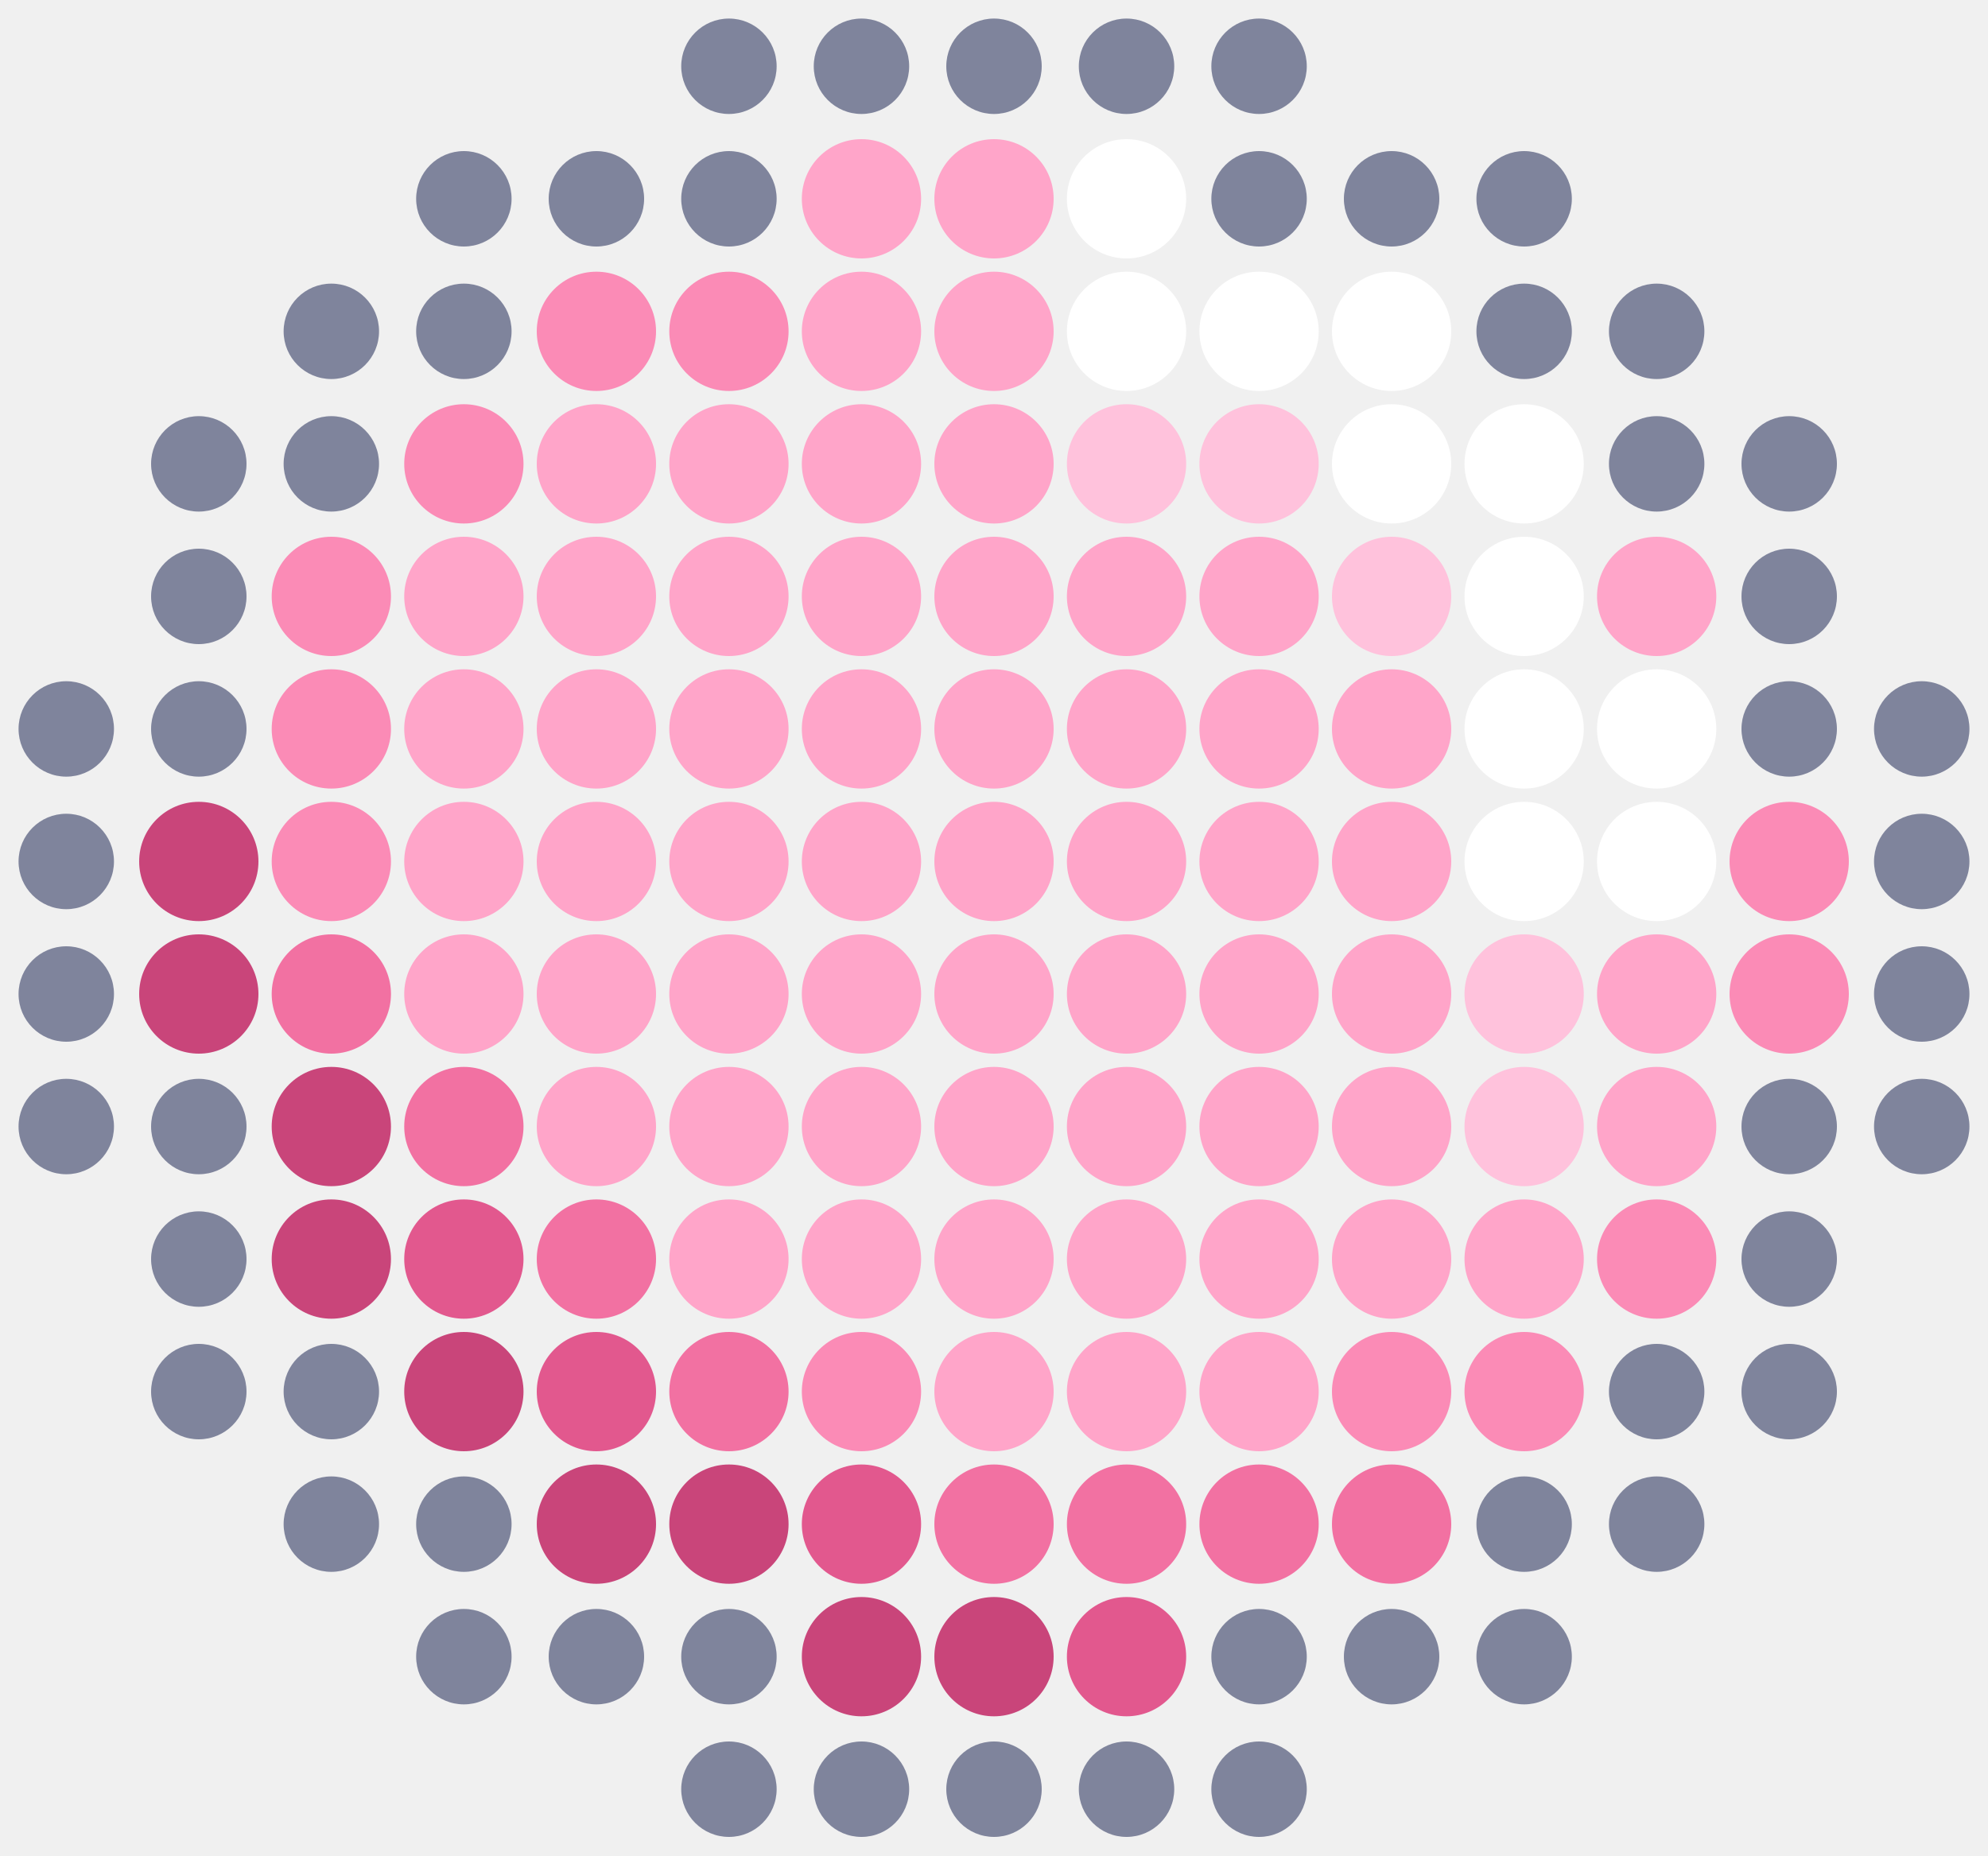
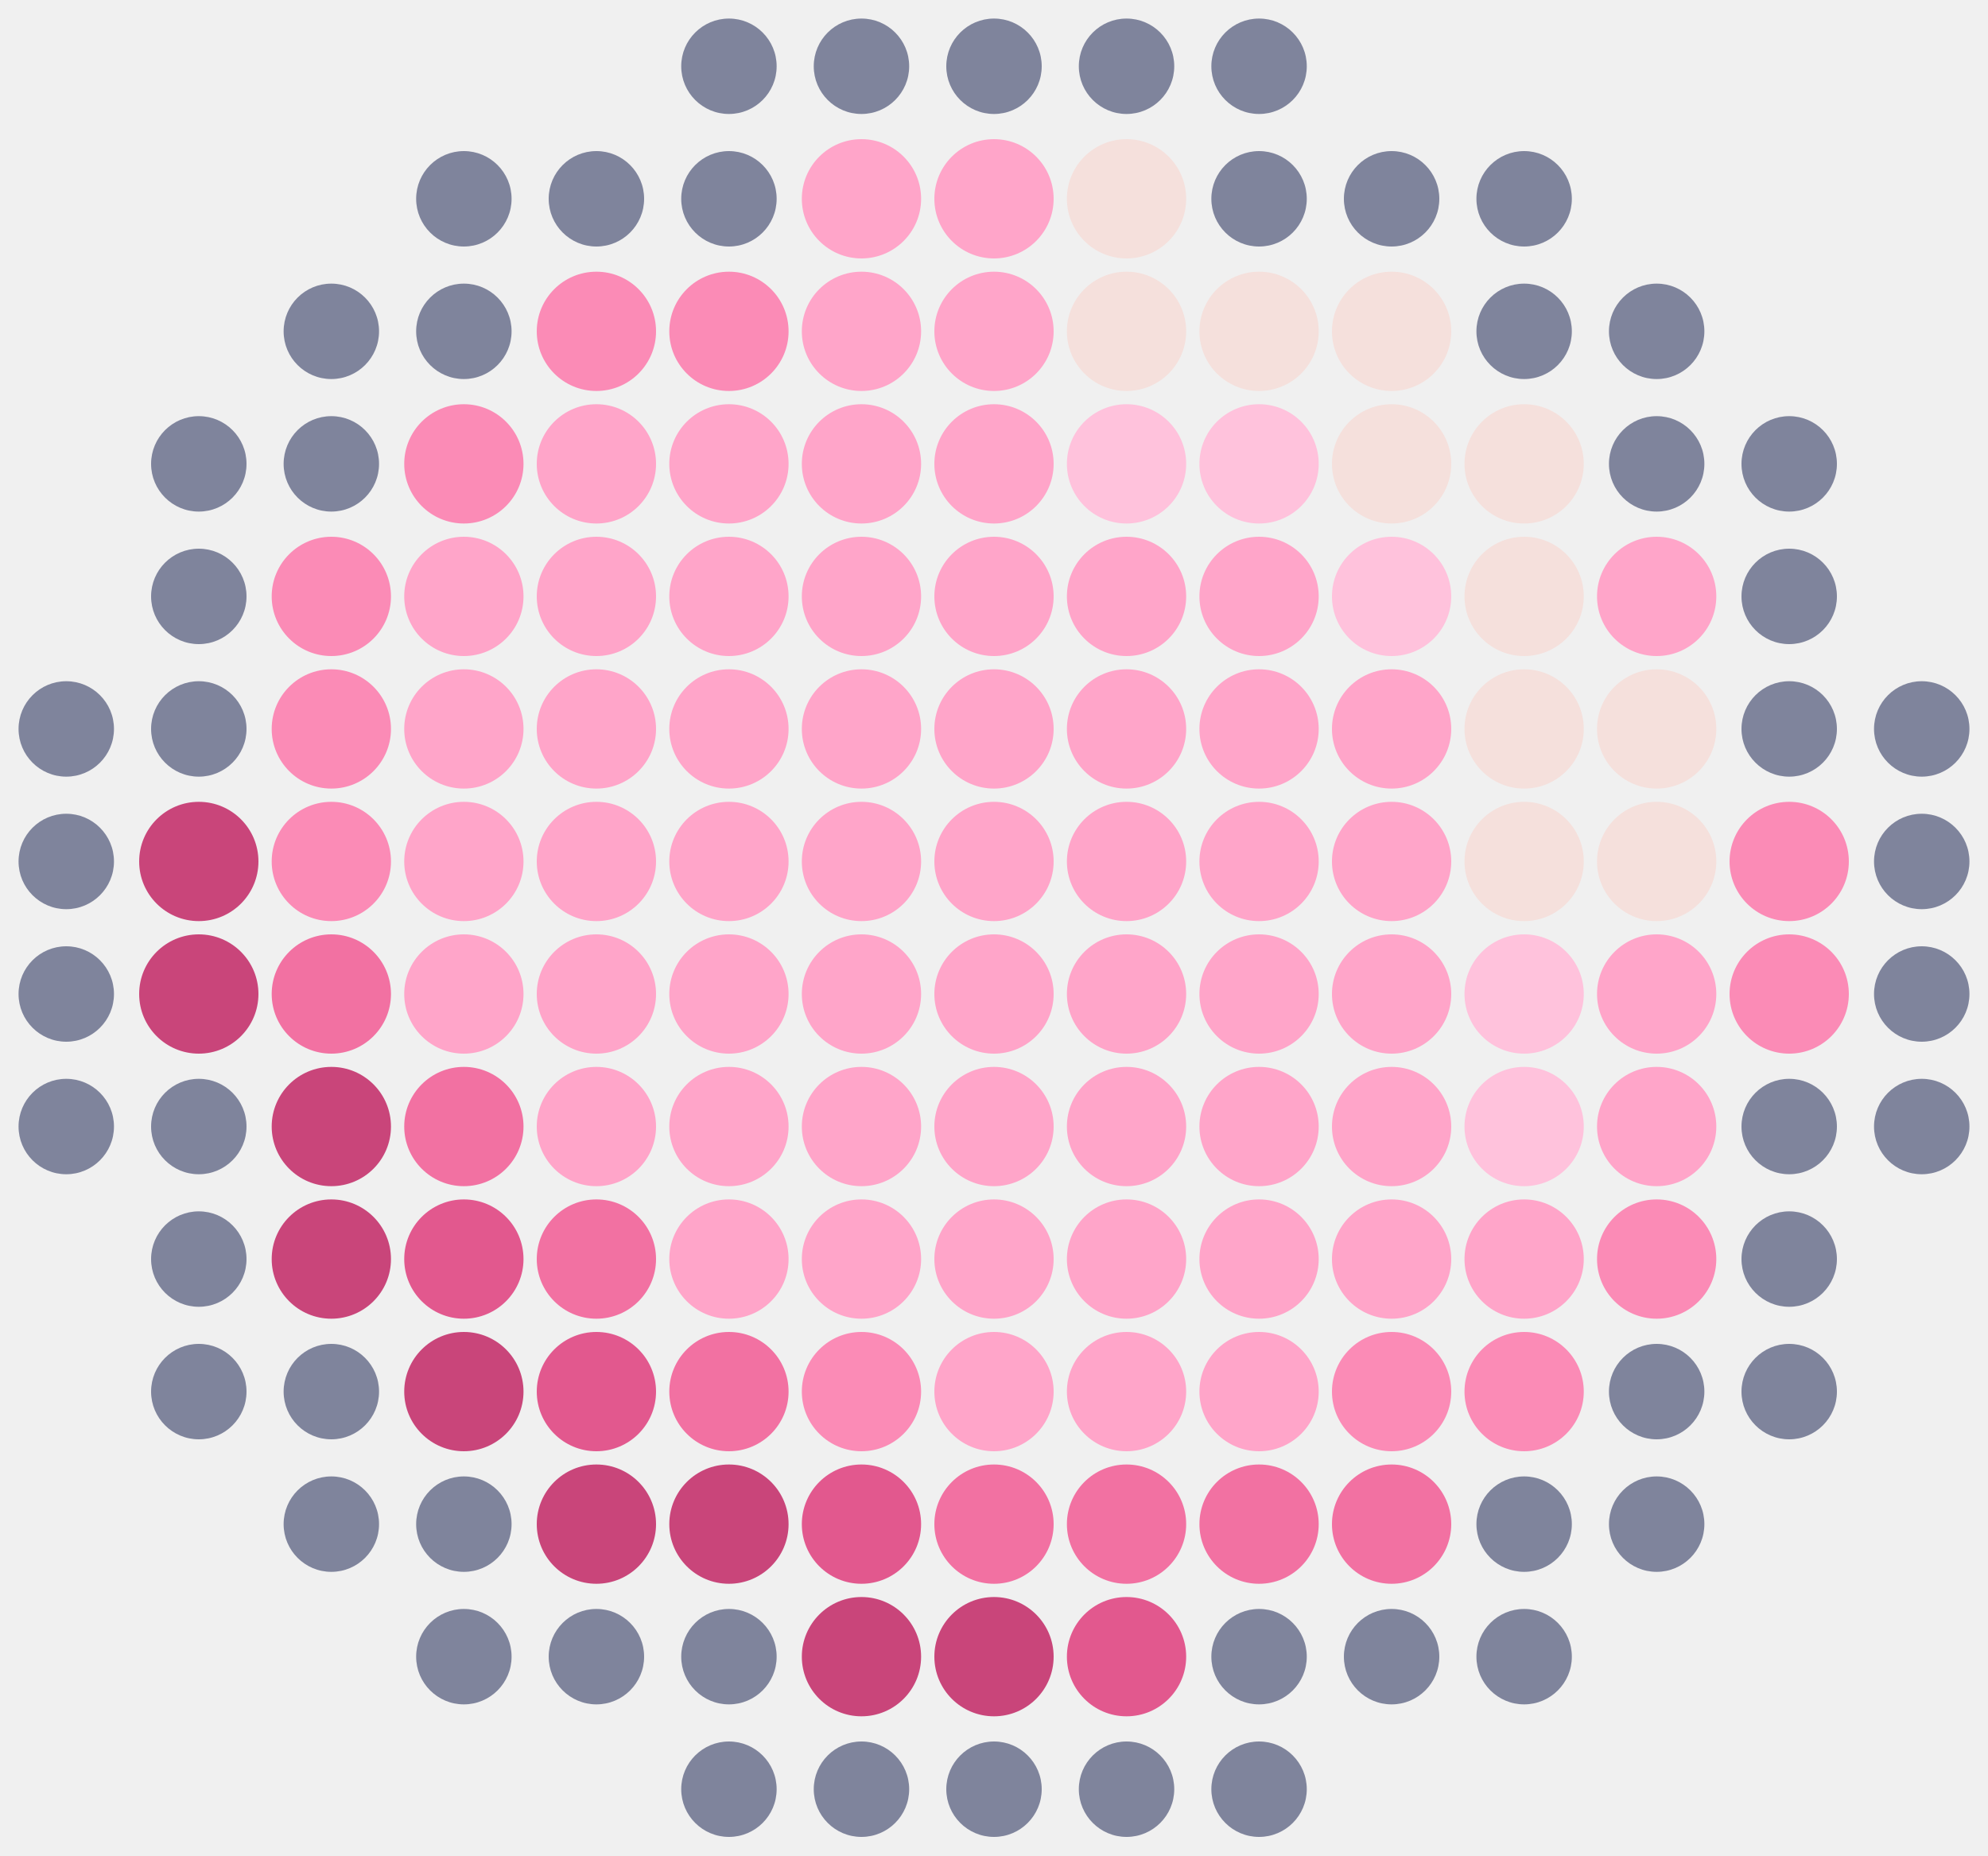
<svg xmlns="http://www.w3.org/2000/svg" width="180" height="168" viewBox="0 0 15 14" role="img" aria-label="bubblegit">
  <path d="M5.14 0.5a0.36 0.36 0 1 0 0.72 0a0.36 0.36 0 1 0 -0.72 0M6.14 0.5a0.36 0.36 0 1 0 0.72 0a0.36 0.36 0 1 0 -0.72 0M7.14 0.5a0.36 0.36 0 1 0 0.72 0a0.36 0.36 0 1 0 -0.72 0M8.14 0.5a0.36 0.36 0 1 0 0.72 0a0.36 0.36 0 1 0 -0.72 0M9.14 0.5a0.36 0.36 0 1 0 0.72 0a0.36 0.36 0 1 0 -0.72 0M3.14 1.5a0.36 0.36 0 1 0 0.72 0a0.36 0.36 0 1 0 -0.72 0M4.14 1.5a0.36 0.36 0 1 0 0.72 0a0.36 0.36 0 1 0 -0.72 0M5.14 1.5a0.36 0.36 0 1 0 0.72 0a0.36 0.36 0 1 0 -0.72 0M9.14 1.5a0.36 0.36 0 1 0 0.72 0a0.36 0.36 0 1 0 -0.72 0M10.14 1.5a0.36 0.36 0 1 0 0.72 0a0.36 0.36 0 1 0 -0.72 0M11.14 1.5a0.36 0.36 0 1 0 0.72 0a0.36 0.36 0 1 0 -0.72 0M2.14 2.5a0.36 0.36 0 1 0 0.72 0a0.36 0.36 0 1 0 -0.72 0M3.14 2.5a0.36 0.36 0 1 0 0.72 0a0.36 0.36 0 1 0 -0.72 0M11.14 2.5a0.36 0.36 0 1 0 0.72 0a0.36 0.36 0 1 0 -0.72 0M12.14 2.5a0.36 0.36 0 1 0 0.72 0a0.36 0.36 0 1 0 -0.72 0M1.14 3.5a0.36 0.36 0 1 0 0.72 0a0.36 0.36 0 1 0 -0.72 0M2.14 3.5a0.36 0.36 0 1 0 0.72 0a0.36 0.36 0 1 0 -0.72 0M12.14 3.5a0.36 0.36 0 1 0 0.72 0a0.36 0.36 0 1 0 -0.72 0M13.14 3.5a0.36 0.36 0 1 0 0.72 0a0.36 0.36 0 1 0 -0.72 0M1.14 4.5a0.36 0.36 0 1 0 0.72 0a0.36 0.36 0 1 0 -0.72 0M13.14 4.5a0.36 0.36 0 1 0 0.72 0a0.36 0.36 0 1 0 -0.72 0M0.14 5.5a0.36 0.36 0 1 0 0.72 0a0.36 0.36 0 1 0 -0.72 0M1.14 5.5a0.36 0.36 0 1 0 0.72 0a0.36 0.36 0 1 0 -0.72 0M13.14 5.5a0.36 0.36 0 1 0 0.72 0a0.36 0.36 0 1 0 -0.72 0M14.14 5.5a0.36 0.36 0 1 0 0.72 0a0.36 0.36 0 1 0 -0.72 0M0.14 6.5a0.36 0.36 0 1 0 0.72 0a0.36 0.36 0 1 0 -0.72 0M14.14 6.5a0.36 0.36 0 1 0 0.72 0a0.36 0.36 0 1 0 -0.72 0M0.14 7.5a0.36 0.36 0 1 0 0.72 0a0.36 0.36 0 1 0 -0.72 0M14.14 7.5a0.36 0.36 0 1 0 0.72 0a0.36 0.36 0 1 0 -0.72 0M0.14 8.5a0.36 0.36 0 1 0 0.72 0a0.36 0.36 0 1 0 -0.72 0M1.14 8.5a0.36 0.36 0 1 0 0.72 0a0.36 0.36 0 1 0 -0.72 0M13.14 8.5a0.36 0.36 0 1 0 0.72 0a0.36 0.36 0 1 0 -0.72 0M14.14 8.5a0.36 0.36 0 1 0 0.72 0a0.36 0.36 0 1 0 -0.72 0M1.14 9.5a0.36 0.36 0 1 0 0.72 0a0.36 0.36 0 1 0 -0.72 0M13.14 9.5a0.36 0.36 0 1 0 0.72 0a0.36 0.36 0 1 0 -0.72 0M1.14 10.5a0.36 0.36 0 1 0 0.72 0a0.36 0.36 0 1 0 -0.72 0M2.14 10.5a0.36 0.36 0 1 0 0.72 0a0.36 0.36 0 1 0 -0.72 0M12.14 10.5a0.36 0.36 0 1 0 0.72 0a0.36 0.36 0 1 0 -0.72 0M13.14 10.5a0.36 0.36 0 1 0 0.72 0a0.36 0.36 0 1 0 -0.72 0M2.14 11.5a0.36 0.36 0 1 0 0.72 0a0.36 0.36 0 1 0 -0.72 0M3.14 11.5a0.36 0.36 0 1 0 0.72 0a0.36 0.36 0 1 0 -0.72 0M11.14 11.5a0.36 0.36 0 1 0 0.72 0a0.36 0.36 0 1 0 -0.72 0M12.14 11.5a0.36 0.36 0 1 0 0.72 0a0.36 0.36 0 1 0 -0.72 0M3.14 12.5a0.36 0.36 0 1 0 0.72 0a0.36 0.36 0 1 0 -0.72 0M4.14 12.5a0.36 0.36 0 1 0 0.72 0a0.36 0.36 0 1 0 -0.72 0M5.14 12.5a0.36 0.36 0 1 0 0.72 0a0.36 0.36 0 1 0 -0.72 0M9.14 12.5a0.36 0.36 0 1 0 0.72 0a0.36 0.36 0 1 0 -0.72 0M10.14 12.5a0.36 0.36 0 1 0 0.72 0a0.36 0.36 0 1 0 -0.72 0M11.14 12.5a0.36 0.36 0 1 0 0.72 0a0.36 0.36 0 1 0 -0.72 0M5.14 13.5a0.36 0.36 0 1 0 0.72 0a0.36 0.36 0 1 0 -0.72 0M6.14 13.5a0.36 0.36 0 1 0 0.72 0a0.36 0.36 0 1 0 -0.72 0M7.14 13.5a0.36 0.36 0 1 0 0.72 0a0.36 0.36 0 1 0 -0.72 0M8.14 13.5a0.36 0.36 0 1 0 0.72 0a0.36 0.36 0 1 0 -0.72 0M9.14 13.5a0.36 0.36 0 1 0 0.72 0a0.36 0.36 0 1 0 -0.72 0" fill="#7f849c" />
  <path fill="#ffa5c9" d="M6.05 1.5a0.45 0.45 0 1 0 0.9 0a0.45 0.45 0 1 0 -0.9 0M7.05 1.5a0.45 0.45 0 1 0 0.9 0a0.45 0.45 0 1 0 -0.9 0M6.05 2.5a0.45 0.45 0 1 0 0.9 0a0.45 0.45 0 1 0 -0.9 0M7.05 2.5a0.45 0.45 0 1 0 0.9 0a0.45 0.45 0 1 0 -0.9 0M4.05 3.5a0.45 0.45 0 1 0 0.9 0a0.45 0.45 0 1 0 -0.9 0M5.05 3.5a0.45 0.45 0 1 0 0.9 0a0.45 0.45 0 1 0 -0.9 0M6.05 3.5a0.45 0.45 0 1 0 0.9 0a0.45 0.45 0 1 0 -0.9 0M7.05 3.5a0.45 0.45 0 1 0 0.9 0a0.45 0.45 0 1 0 -0.9 0M3.05 4.5a0.45 0.45 0 1 0 0.9 0a0.45 0.45 0 1 0 -0.9 0M4.05 4.5a0.45 0.45 0 1 0 0.9 0a0.45 0.45 0 1 0 -0.9 0M5.05 4.5a0.45 0.45 0 1 0 0.9 0a0.45 0.45 0 1 0 -0.9 0M6.05 4.5a0.45 0.45 0 1 0 0.9 0a0.45 0.45 0 1 0 -0.9 0M7.05 4.5a0.45 0.45 0 1 0 0.9 0a0.45 0.45 0 1 0 -0.9 0M8.05 4.5a0.45 0.45 0 1 0 0.9 0a0.45 0.45 0 1 0 -0.9 0M9.05 4.5a0.45 0.45 0 1 0 0.9 0a0.45 0.45 0 1 0 -0.9 0M12.05 4.5a0.45 0.45 0 1 0 0.9 0a0.45 0.45 0 1 0 -0.9 0M3.05 5.5a0.45 0.45 0 1 0 0.9 0a0.45 0.45 0 1 0 -0.9 0M4.05 5.5a0.45 0.45 0 1 0 0.9 0a0.45 0.45 0 1 0 -0.9 0M5.05 5.5a0.45 0.45 0 1 0 0.9 0a0.45 0.45 0 1 0 -0.9 0M6.05 5.5a0.45 0.45 0 1 0 0.9 0a0.45 0.45 0 1 0 -0.9 0M7.05 5.5a0.45 0.45 0 1 0 0.9 0a0.45 0.45 0 1 0 -0.9 0M8.05 5.5a0.45 0.45 0 1 0 0.9 0a0.45 0.45 0 1 0 -0.9 0M9.05 5.5a0.45 0.45 0 1 0 0.9 0a0.45 0.45 0 1 0 -0.9 0M10.05 5.5a0.45 0.45 0 1 0 0.9 0a0.45 0.45 0 1 0 -0.9 0M3.05 6.5a0.45 0.45 0 1 0 0.9 0a0.45 0.45 0 1 0 -0.9 0M4.05 6.5a0.45 0.45 0 1 0 0.9 0a0.45 0.45 0 1 0 -0.9 0M5.05 6.5a0.45 0.45 0 1 0 0.9 0a0.45 0.45 0 1 0 -0.9 0M6.05 6.5a0.45 0.45 0 1 0 0.9 0a0.45 0.45 0 1 0 -0.9 0M7.05 6.5a0.45 0.45 0 1 0 0.9 0a0.45 0.45 0 1 0 -0.9 0M8.05 6.5a0.45 0.45 0 1 0 0.9 0a0.45 0.45 0 1 0 -0.9 0M9.05 6.5a0.45 0.45 0 1 0 0.9 0a0.45 0.45 0 1 0 -0.9 0M10.05 6.5a0.45 0.45 0 1 0 0.9 0a0.45 0.45 0 1 0 -0.9 0M3.05 7.5a0.45 0.45 0 1 0 0.9 0a0.45 0.45 0 1 0 -0.9 0M4.05 7.5a0.45 0.45 0 1 0 0.9 0a0.45 0.45 0 1 0 -0.9 0M5.05 7.5a0.45 0.45 0 1 0 0.9 0a0.45 0.45 0 1 0 -0.9 0M6.05 7.5a0.45 0.45 0 1 0 0.9 0a0.45 0.45 0 1 0 -0.9 0M7.05 7.5a0.45 0.45 0 1 0 0.9 0a0.45 0.45 0 1 0 -0.9 0M8.05 7.5a0.45 0.45 0 1 0 0.9 0a0.45 0.45 0 1 0 -0.9 0M9.05 7.5a0.45 0.45 0 1 0 0.9 0a0.45 0.45 0 1 0 -0.9 0M10.05 7.5a0.45 0.45 0 1 0 0.9 0a0.45 0.45 0 1 0 -0.9 0M12.05 7.5a0.45 0.45 0 1 0 0.9 0a0.45 0.45 0 1 0 -0.9 0M4.05 8.5a0.45 0.45 0 1 0 0.9 0a0.45 0.45 0 1 0 -0.9 0M5.05 8.5a0.45 0.45 0 1 0 0.9 0a0.45 0.45 0 1 0 -0.9 0M6.05 8.5a0.45 0.45 0 1 0 0.9 0a0.45 0.45 0 1 0 -0.9 0M7.05 8.5a0.45 0.45 0 1 0 0.9 0a0.45 0.45 0 1 0 -0.9 0M8.05 8.5a0.45 0.45 0 1 0 0.9 0a0.45 0.45 0 1 0 -0.9 0M9.05 8.5a0.45 0.45 0 1 0 0.9 0a0.45 0.45 0 1 0 -0.9 0M10.05 8.5a0.45 0.45 0 1 0 0.9 0a0.45 0.45 0 1 0 -0.9 0M12.05 8.5a0.45 0.45 0 1 0 0.9 0a0.45 0.45 0 1 0 -0.9 0M5.05 9.5a0.45 0.45 0 1 0 0.9 0a0.45 0.45 0 1 0 -0.9 0M6.05 9.5a0.45 0.45 0 1 0 0.9 0a0.45 0.45 0 1 0 -0.9 0M7.05 9.5a0.45 0.45 0 1 0 0.9 0a0.45 0.45 0 1 0 -0.9 0M8.05 9.5a0.45 0.45 0 1 0 0.9 0a0.45 0.45 0 1 0 -0.9 0M9.05 9.5a0.45 0.45 0 1 0 0.9 0a0.45 0.45 0 1 0 -0.9 0M10.05 9.5a0.45 0.45 0 1 0 0.9 0a0.45 0.45 0 1 0 -0.9 0M11.05 9.5a0.45 0.45 0 1 0 0.9 0a0.45 0.45 0 1 0 -0.9 0M7.05 10.5a0.45 0.45 0 1 0 0.9 0a0.45 0.45 0 1 0 -0.9 0M8.05 10.5a0.45 0.45 0 1 0 0.9 0a0.45 0.45 0 1 0 -0.9 0M9.05 10.5a0.45 0.45 0 1 0 0.9 0a0.45 0.45 0 1 0 -0.9 0" />
-   <path fill="#ffffff" d="M8.05 1.5a0.45 0.45 0 1 0 0.9 0a0.45 0.45 0 1 0 -0.9 0M8.05 2.5a0.45 0.45 0 1 0 0.9 0a0.45 0.45 0 1 0 -0.9 0M9.05 2.5a0.45 0.45 0 1 0 0.9 0a0.45 0.45 0 1 0 -0.9 0M10.05 2.5a0.45 0.45 0 1 0 0.9 0a0.45 0.45 0 1 0 -0.9 0M10.05 3.5a0.45 0.45 0 1 0 0.9 0a0.45 0.45 0 1 0 -0.9 0M11.05 3.5a0.45 0.45 0 1 0 0.9 0a0.45 0.45 0 1 0 -0.9 0M11.05 4.5a0.45 0.45 0 1 0 0.9 0a0.45 0.45 0 1 0 -0.9 0M11.05 5.5a0.45 0.45 0 1 0 0.9 0a0.45 0.45 0 1 0 -0.9 0M12.05 5.5a0.45 0.45 0 1 0 0.9 0a0.45 0.45 0 1 0 -0.9 0M11.05 6.5a0.45 0.45 0 1 0 0.9 0a0.45 0.45 0 1 0 -0.9 0M12.05 6.5a0.45 0.45 0 1 0 0.9 0a0.45 0.45 0 1 0 -0.9 0" />
+   <path fill="#f5e0dc" d="M8.05 1.5a0.45 0.45 0 1 0 0.9 0a0.45 0.45 0 1 0 -0.9 0M8.05 2.5a0.45 0.45 0 1 0 0.9 0a0.45 0.45 0 1 0 -0.9 0M9.05 2.5a0.45 0.45 0 1 0 0.9 0a0.45 0.45 0 1 0 -0.9 0M10.05 2.5a0.45 0.45 0 1 0 0.9 0a0.45 0.45 0 1 0 -0.9 0M10.05 3.5a0.45 0.45 0 1 0 0.9 0a0.45 0.45 0 1 0 -0.9 0M11.05 3.5a0.45 0.45 0 1 0 0.9 0a0.45 0.45 0 1 0 -0.9 0M11.05 4.5a0.45 0.45 0 1 0 0.9 0a0.45 0.45 0 1 0 -0.9 0M11.05 5.5a0.45 0.45 0 1 0 0.9 0a0.45 0.45 0 1 0 -0.9 0M12.05 5.5a0.45 0.45 0 1 0 0.9 0a0.45 0.45 0 1 0 -0.9 0M11.05 6.5a0.45 0.45 0 1 0 0.9 0a0.45 0.45 0 1 0 -0.9 0M12.05 6.5a0.45 0.45 0 1 0 0.9 0a0.45 0.45 0 1 0 -0.9 0" />
  <path fill="#fb8bb6" d="M4.05 2.5a0.45 0.45 0 1 0 0.9 0a0.45 0.45 0 1 0 -0.9 0M5.05 2.5a0.45 0.45 0 1 0 0.9 0a0.45 0.45 0 1 0 -0.9 0M3.05 3.5a0.45 0.45 0 1 0 0.9 0a0.45 0.45 0 1 0 -0.9 0M2.05 4.5a0.45 0.45 0 1 0 0.9 0a0.45 0.45 0 1 0 -0.9 0M2.05 5.5a0.45 0.45 0 1 0 0.9 0a0.45 0.45 0 1 0 -0.9 0M2.05 6.5a0.45 0.45 0 1 0 0.9 0a0.45 0.45 0 1 0 -0.9 0M13.05 6.5a0.45 0.45 0 1 0 0.9 0a0.45 0.45 0 1 0 -0.9 0M13.05 7.5a0.45 0.45 0 1 0 0.9 0a0.45 0.45 0 1 0 -0.9 0M12.05 9.5a0.45 0.45 0 1 0 0.9 0a0.45 0.45 0 1 0 -0.9 0M6.05 10.5a0.45 0.45 0 1 0 0.9 0a0.45 0.45 0 1 0 -0.9 0M10.05 10.5a0.45 0.45 0 1 0 0.9 0a0.45 0.45 0 1 0 -0.9 0M11.05 10.5a0.45 0.45 0 1 0 0.9 0a0.45 0.45 0 1 0 -0.9 0" />
  <path fill="#ffc2dc" d="M8.05 3.5a0.45 0.45 0 1 0 0.9 0a0.45 0.45 0 1 0 -0.9 0M9.05 3.5a0.45 0.45 0 1 0 0.9 0a0.45 0.45 0 1 0 -0.9 0M10.05 4.5a0.45 0.45 0 1 0 0.9 0a0.45 0.45 0 1 0 -0.9 0M11.05 7.5a0.45 0.45 0 1 0 0.9 0a0.45 0.45 0 1 0 -0.9 0M11.05 8.5a0.45 0.45 0 1 0 0.9 0a0.45 0.45 0 1 0 -0.9 0" />
  <path fill="#c9457a" d="M1.05 6.5a0.45 0.45 0 1 0 0.9 0a0.45 0.45 0 1 0 -0.9 0M1.05 7.5a0.45 0.45 0 1 0 0.9 0a0.45 0.45 0 1 0 -0.9 0M2.05 8.5a0.45 0.45 0 1 0 0.9 0a0.45 0.45 0 1 0 -0.9 0M2.05 9.5a0.45 0.45 0 1 0 0.9 0a0.45 0.45 0 1 0 -0.9 0M3.05 10.5a0.45 0.45 0 1 0 0.9 0a0.45 0.45 0 1 0 -0.9 0M4.05 11.5a0.45 0.45 0 1 0 0.9 0a0.45 0.45 0 1 0 -0.9 0M5.05 11.5a0.45 0.45 0 1 0 0.9 0a0.45 0.45 0 1 0 -0.9 0M6.05 12.5a0.45 0.45 0 1 0 0.9 0a0.45 0.45 0 1 0 -0.9 0M7.05 12.5a0.45 0.45 0 1 0 0.9 0a0.45 0.45 0 1 0 -0.9 0" />
  <path fill="#f271a2" d="M2.05 7.5a0.45 0.45 0 1 0 0.9 0a0.45 0.45 0 1 0 -0.9 0M3.05 8.5a0.45 0.45 0 1 0 0.9 0a0.45 0.45 0 1 0 -0.9 0M4.05 9.5a0.45 0.45 0 1 0 0.9 0a0.45 0.45 0 1 0 -0.9 0M5.05 10.5a0.45 0.45 0 1 0 0.9 0a0.45 0.45 0 1 0 -0.9 0M7.05 11.5a0.45 0.45 0 1 0 0.9 0a0.45 0.45 0 1 0 -0.9 0M8.05 11.5a0.45 0.45 0 1 0 0.9 0a0.45 0.45 0 1 0 -0.9 0M9.05 11.5a0.45 0.45 0 1 0 0.9 0a0.45 0.45 0 1 0 -0.9 0M10.05 11.5a0.45 0.45 0 1 0 0.9 0a0.45 0.45 0 1 0 -0.9 0" />
  <path fill="#e2588e" d="M3.05 9.5a0.45 0.45 0 1 0 0.9 0a0.45 0.45 0 1 0 -0.9 0M4.05 10.5a0.45 0.45 0 1 0 0.9 0a0.45 0.45 0 1 0 -0.9 0M6.05 11.5a0.45 0.45 0 1 0 0.9 0a0.45 0.45 0 1 0 -0.9 0M8.05 12.5a0.45 0.45 0 1 0 0.9 0a0.45 0.45 0 1 0 -0.9 0" />
</svg>
